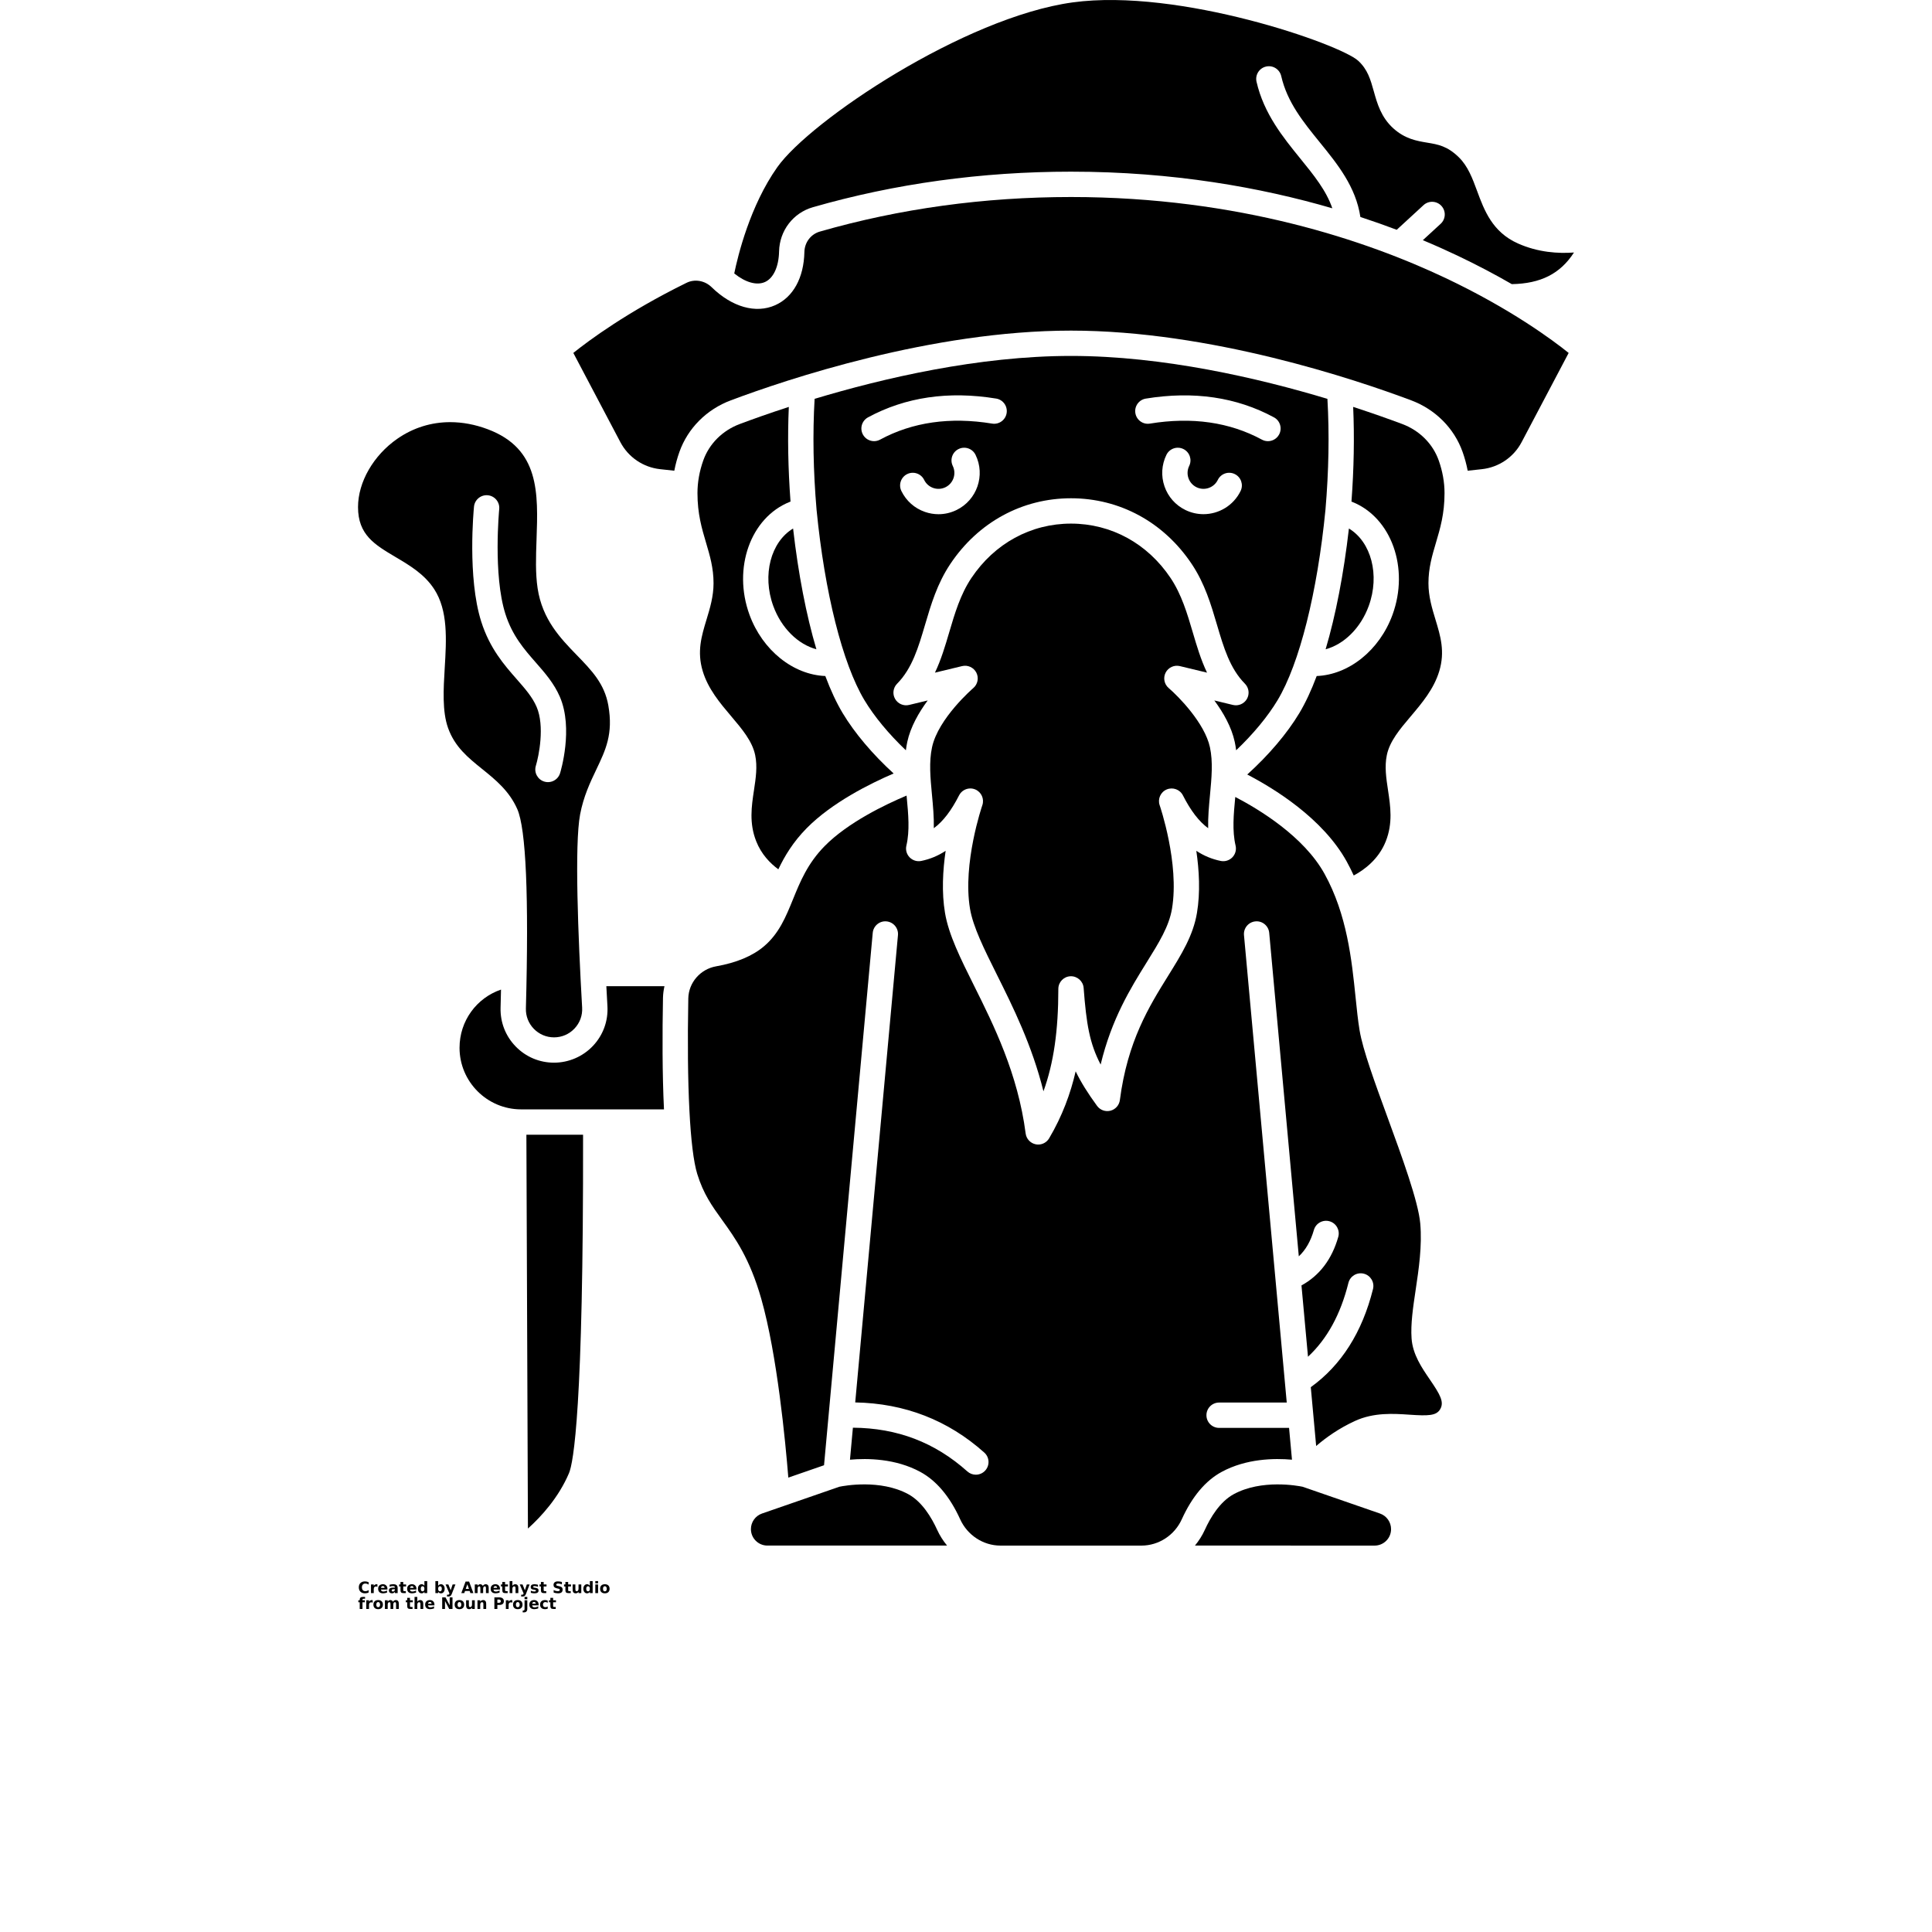
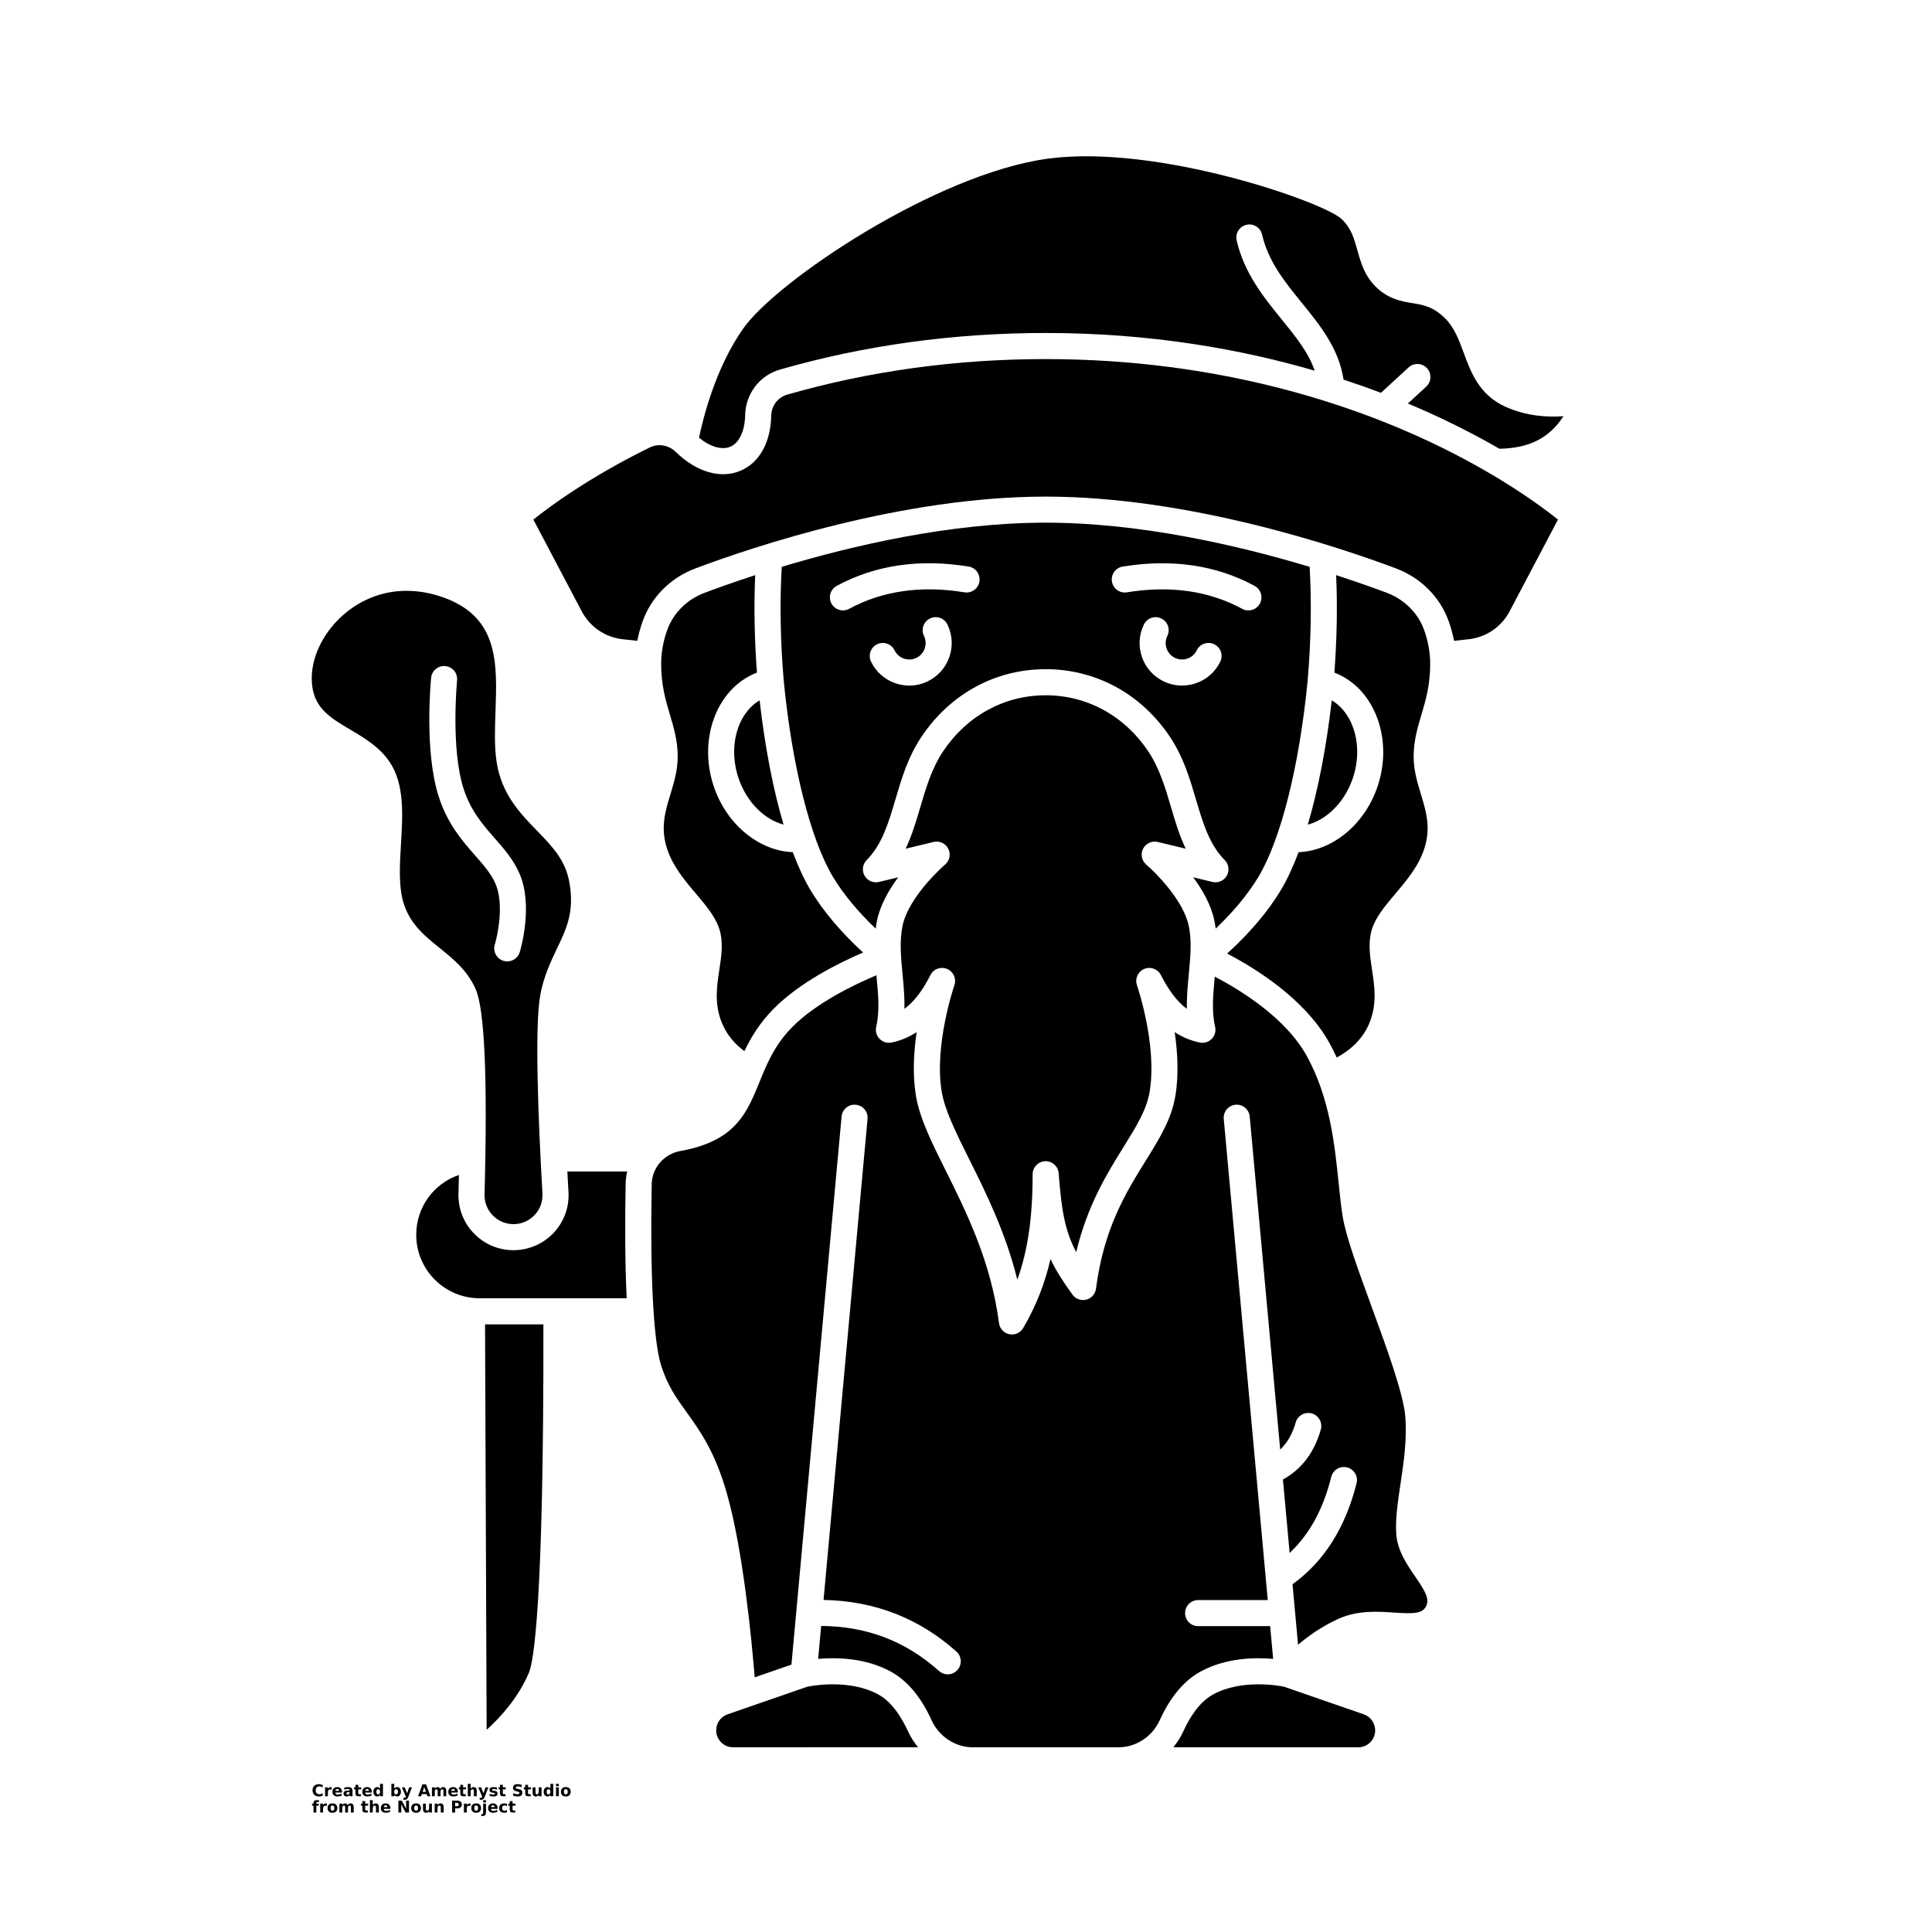
- <svg xmlns="http://www.w3.org/2000/svg" xmlns:xlink="http://www.w3.org/1999/xlink" width="700pt" height="700pt" version="1.1" viewBox="0 0 700 700">
+ <svg xmlns="http://www.w3.org/2000/svg" xmlns:xlink="http://www.w3.org/1999/xlink" width="700pt" height="700pt" version="1.1" viewBox="20 0 680 570" fill="currentColor">
  <defs>
    <symbol id="v" overflow="visible">
      <path d="m3.844-0.234c-0.199 0.105-0.406 0.184-0.625 0.234-0.211 0.051-0.434 0.078-0.672 0.078-0.699 0-1.25-0.191-1.656-0.578-0.406-0.395-0.609-0.926-0.609-1.594 0-0.664 0.203-1.191 0.609-1.578 0.406-0.383 0.957-0.578 1.656-0.578 0.238 0 0.461 0.027 0.672 0.078 0.219 0.055 0.426 0.133 0.625 0.234v0.859c-0.199-0.133-0.398-0.234-0.594-0.297-0.199-0.062-0.402-0.094-0.609-0.094-0.387 0-0.688 0.125-0.906 0.375-0.219 0.242-0.328 0.574-0.328 1 0 0.438 0.109 0.781 0.328 1.031 0.219 0.242 0.52 0.359 0.906 0.359 0.207 0 0.41-0.031 0.609-0.094 0.195-0.062 0.395-0.16 0.594-0.297z" />
    </symbol>
    <symbol id="d" overflow="visible">
      <path d="m2.812-2.281c-0.094-0.039-0.184-0.07-0.266-0.094-0.086-0.02-0.172-0.031-0.266-0.031-0.25 0-0.449 0.086-0.594 0.25-0.137 0.168-0.203 0.406-0.203 0.719v1.438h-1v-3.141h1v0.516c0.125-0.195 0.27-0.344 0.438-0.438 0.164-0.102 0.367-0.156 0.609-0.156 0.031 0 0.066 0.008 0.109 0.016 0.039 0 0.098 0.008 0.172 0.016z" />
    </symbol>
    <symbol id="b" overflow="visible">
      <path d="m3.609-1.578v0.281h-2.344c0.031 0.242 0.113 0.422 0.25 0.547 0.145 0.117 0.352 0.172 0.625 0.172 0.207 0 0.422-0.031 0.641-0.094s0.445-0.16 0.688-0.297v0.781c-0.242 0.086-0.48 0.148-0.719 0.188-0.242 0.051-0.477 0.078-0.703 0.078-0.574 0-1.016-0.141-1.328-0.422-0.312-0.289-0.469-0.695-0.469-1.219 0-0.508 0.148-0.91 0.453-1.203 0.312-0.301 0.738-0.453 1.281-0.453 0.488 0 0.879 0.152 1.172 0.453 0.301 0.293 0.453 0.688 0.453 1.188zm-1.031-0.328c0-0.188-0.059-0.336-0.172-0.453-0.105-0.125-0.246-0.188-0.422-0.188-0.199 0-0.359 0.059-0.484 0.172-0.117 0.105-0.188 0.262-0.219 0.469z" />
    </symbol>
    <symbol id="l" overflow="visible">
      <path d="m1.891-1.406c-0.211 0-0.371 0.039-0.484 0.109-0.105 0.062-0.156 0.168-0.156 0.312 0 0.125 0.039 0.227 0.125 0.297 0.094 0.074 0.211 0.109 0.359 0.109 0.188 0 0.344-0.066 0.469-0.203 0.133-0.133 0.203-0.305 0.203-0.516v-0.109zm1.531-0.391v1.797h-1.016v-0.469c-0.137 0.199-0.289 0.34-0.453 0.422-0.168 0.082-0.371 0.125-0.609 0.125-0.324 0-0.59-0.094-0.797-0.281-0.199-0.188-0.297-0.43-0.297-0.734 0-0.375 0.125-0.645 0.375-0.812 0.25-0.164 0.645-0.25 1.188-0.25h0.594v-0.094c0-0.156-0.062-0.27-0.188-0.344-0.125-0.07-0.32-0.109-0.578-0.109-0.219 0-0.422 0.023-0.609 0.062-0.18 0.043-0.352 0.109-0.516 0.203v-0.766c0.219-0.051 0.438-0.094 0.656-0.125s0.43-0.047 0.641-0.047c0.57 0 0.984 0.117 1.234 0.344 0.25 0.219 0.375 0.578 0.375 1.078z" />
    </symbol>
    <symbol id="a" overflow="visible">
      <path d="m1.578-4.031v0.891h1.031v0.719h-1.031v1.328c0 0.148 0.023 0.246 0.078 0.297 0.062 0.055 0.176 0.078 0.344 0.078h0.516v0.719h-0.859c-0.398 0-0.68-0.082-0.844-0.25-0.156-0.164-0.234-0.445-0.234-0.844v-1.328h-0.5v-0.719h0.5v-0.891z" />
    </symbol>
    <symbol id="f" overflow="visible">
      <path d="m2.609-2.672v-1.688h1.016v4.359h-1.016v-0.453c-0.137 0.188-0.289 0.324-0.453 0.406-0.168 0.082-0.359 0.125-0.578 0.125-0.387 0-0.703-0.148-0.953-0.453-0.25-0.312-0.375-0.707-0.375-1.188 0-0.488 0.125-0.883 0.375-1.188 0.25-0.312 0.566-0.469 0.953-0.469 0.219 0 0.41 0.047 0.578 0.141 0.164 0.086 0.316 0.219 0.453 0.406zm-0.656 2.031c0.219 0 0.379-0.078 0.484-0.234 0.113-0.164 0.172-0.395 0.172-0.688 0-0.301-0.059-0.531-0.172-0.688-0.105-0.156-0.266-0.234-0.484-0.234-0.211 0-0.371 0.078-0.484 0.234-0.117 0.156-0.172 0.387-0.172 0.688 0 0.293 0.055 0.523 0.172 0.688 0.113 0.156 0.273 0.234 0.484 0.234z" />
    </symbol>
    <symbol id="k" overflow="visible">
      <path d="m2.156-0.641c0.207 0 0.367-0.078 0.484-0.234 0.113-0.164 0.172-0.395 0.172-0.688 0-0.301-0.059-0.531-0.172-0.688-0.117-0.156-0.277-0.234-0.484-0.234-0.219 0-0.387 0.078-0.5 0.234-0.117 0.156-0.172 0.387-0.172 0.688 0 0.293 0.055 0.523 0.172 0.688 0.113 0.156 0.281 0.234 0.5 0.234zm-0.672-2.031c0.133-0.188 0.285-0.32 0.453-0.406 0.164-0.094 0.359-0.141 0.578-0.141 0.395 0 0.711 0.156 0.953 0.469 0.25 0.305 0.375 0.699 0.375 1.188 0 0.48-0.125 0.875-0.375 1.188-0.242 0.305-0.559 0.453-0.953 0.453-0.219 0-0.414-0.043-0.578-0.125-0.168-0.082-0.32-0.219-0.453-0.406v0.453h-1v-4.359h1z" />
    </symbol>
    <symbol id="e" overflow="visible">
      <path d="m0.062-3.141h1.016l0.844 2.125 0.703-2.125h1.016l-1.328 3.438c-0.137 0.352-0.293 0.598-0.469 0.734-0.168 0.133-0.398 0.203-0.688 0.203h-0.578v-0.656h0.312c0.164 0 0.285-0.027 0.359-0.078 0.082-0.055 0.145-0.152 0.188-0.297l0.031-0.078z" />
    </symbol>
    <symbol id="j" overflow="visible">
      <path d="m3.062-0.766h-1.688l-0.266 0.766h-1.078l1.547-4.188h1.281l1.547 4.188h-1.078zm-1.422-0.766h1.156l-0.578-1.672z" />
    </symbol>
    <symbol id="i" overflow="visible">
      <path d="m3.391-2.609c0.125-0.195 0.273-0.348 0.453-0.453 0.176-0.102 0.367-0.156 0.578-0.156 0.352 0 0.625 0.117 0.812 0.344 0.188 0.219 0.281 0.543 0.281 0.969v1.906h-1v-1.641-0.062-0.125c0-0.219-0.031-0.375-0.094-0.469-0.062-0.102-0.168-0.156-0.312-0.156-0.199 0-0.352 0.078-0.453 0.234-0.094 0.156-0.148 0.383-0.156 0.672v1.547h-1v-1.641c0-0.344-0.031-0.562-0.094-0.656-0.062-0.102-0.168-0.156-0.312-0.156-0.199 0-0.352 0.078-0.453 0.234-0.105 0.156-0.156 0.383-0.156 0.672v1.547h-1.016v-3.141h1.016v0.469c0.125-0.176 0.266-0.312 0.422-0.406s0.332-0.141 0.531-0.141c0.219 0 0.41 0.059 0.578 0.172 0.164 0.105 0.289 0.25 0.375 0.438z" />
    </symbol>
    <symbol id="h" overflow="visible">
      <path d="m3.641-1.906v1.906h-1.016v-1.453c0-0.281-0.008-0.469-0.016-0.562-0.012-0.102-0.031-0.18-0.062-0.234-0.043-0.062-0.102-0.109-0.172-0.141-0.062-0.039-0.137-0.062-0.219-0.062-0.211 0-0.375 0.086-0.5 0.25-0.117 0.156-0.172 0.375-0.172 0.656v1.547h-1v-4.359h1v1.688c0.145-0.188 0.301-0.32 0.469-0.406 0.176-0.094 0.367-0.141 0.578-0.141 0.363 0 0.641 0.117 0.828 0.344 0.188 0.219 0.281 0.543 0.281 0.969z" />
    </symbol>
    <symbol id="u" overflow="visible">
      <path d="m2.938-3.031v0.75c-0.219-0.082-0.43-0.145-0.625-0.188-0.199-0.051-0.387-0.078-0.562-0.078-0.199 0-0.344 0.027-0.438 0.078-0.086 0.043-0.125 0.117-0.125 0.219 0 0.074 0.031 0.137 0.094 0.188 0.07 0.043 0.195 0.074 0.375 0.094l0.188 0.016c0.508 0.074 0.852 0.184 1.031 0.328 0.176 0.148 0.266 0.383 0.266 0.703 0 0.336-0.125 0.586-0.375 0.75-0.242 0.168-0.605 0.25-1.094 0.25-0.211 0-0.43-0.016-0.656-0.047-0.219-0.031-0.445-0.078-0.672-0.141v-0.766c0.195 0.094 0.398 0.168 0.609 0.219 0.219 0.055 0.43 0.078 0.641 0.078 0.195 0 0.344-0.023 0.438-0.078 0.102-0.062 0.156-0.145 0.156-0.25 0-0.094-0.039-0.16-0.109-0.203-0.062-0.039-0.195-0.07-0.391-0.094l-0.188-0.031c-0.449-0.051-0.762-0.148-0.938-0.297-0.18-0.156-0.266-0.391-0.266-0.703 0-0.332 0.113-0.578 0.344-0.734 0.227-0.164 0.578-0.25 1.047-0.25 0.188 0 0.379 0.016 0.578 0.047 0.207 0.031 0.43 0.078 0.672 0.141z" />
    </symbol>
    <symbol id="t" overflow="visible">
      <path d="m3.438-4.047v0.891c-0.23-0.102-0.453-0.18-0.672-0.234-0.219-0.051-0.43-0.078-0.625-0.078-0.25 0-0.438 0.039-0.562 0.109-0.125 0.062-0.188 0.172-0.188 0.328 0 0.105 0.039 0.188 0.125 0.25 0.082 0.062 0.234 0.121 0.453 0.172l0.453 0.094c0.469 0.094 0.797 0.234 0.984 0.422 0.195 0.188 0.297 0.461 0.297 0.812 0 0.461-0.137 0.805-0.406 1.031-0.273 0.219-0.688 0.328-1.25 0.328-0.262 0-0.527-0.027-0.797-0.078-0.273-0.039-0.539-0.113-0.797-0.219v-0.906c0.258 0.137 0.516 0.242 0.766 0.312 0.25 0.074 0.488 0.109 0.719 0.109 0.238 0 0.422-0.035 0.547-0.109 0.125-0.082 0.188-0.195 0.188-0.344 0-0.125-0.043-0.223-0.125-0.297-0.086-0.07-0.258-0.133-0.516-0.188l-0.406-0.094c-0.43-0.094-0.742-0.238-0.938-0.438-0.188-0.195-0.281-0.457-0.281-0.781 0-0.414 0.133-0.734 0.406-0.953 0.27-0.227 0.656-0.344 1.156-0.344 0.227 0 0.461 0.016 0.703 0.047 0.25 0.031 0.504 0.086 0.766 0.156z" />
    </symbol>
    <symbol id="g" overflow="visible">
      <path d="m0.453-1.219v-1.922h1v0.312 0.656 0.5c0 0.25 0.004 0.434 0.016 0.547 0.008 0.117 0.031 0.199 0.062 0.25 0.039 0.062 0.094 0.117 0.156 0.156 0.07 0.031 0.148 0.047 0.234 0.047 0.207 0 0.367-0.078 0.484-0.234 0.125-0.164 0.188-0.395 0.188-0.688v-1.547h1v3.141h-1v-0.453c-0.148 0.188-0.309 0.324-0.484 0.406-0.168 0.082-0.352 0.125-0.547 0.125-0.367 0-0.641-0.109-0.828-0.328s-0.281-0.539-0.281-0.969z" />
    </symbol>
    <symbol id="s" overflow="visible">
      <path d="m0.484-3.141h1v3.141h-1zm0-1.219h1v0.812h-1z" />
    </symbol>
    <symbol id="c" overflow="visible">
      <path d="m1.969-2.5c-0.219 0-0.387 0.086-0.5 0.25-0.117 0.156-0.172 0.387-0.172 0.688 0 0.305 0.055 0.531 0.172 0.688 0.113 0.156 0.281 0.234 0.5 0.234s0.383-0.078 0.5-0.234c0.125-0.156 0.188-0.383 0.188-0.688 0-0.301-0.062-0.531-0.188-0.688-0.117-0.164-0.281-0.25-0.5-0.25zm0-0.719c0.539 0 0.961 0.148 1.266 0.438 0.301 0.293 0.453 0.699 0.453 1.219 0 0.512-0.152 0.914-0.453 1.203-0.305 0.293-0.727 0.438-1.266 0.438-0.543 0-0.965-0.145-1.266-0.438-0.305-0.289-0.453-0.691-0.453-1.203 0-0.52 0.148-0.926 0.453-1.219 0.301-0.289 0.723-0.438 1.266-0.438z" />
    </symbol>
    <symbol id="r" overflow="visible">
      <path d="m2.547-4.359v0.656h-0.562c-0.137 0-0.234 0.027-0.297 0.078-0.055 0.055-0.078 0.141-0.078 0.266v0.219h0.859v0.719h-0.859v2.422h-1v-2.422h-0.5v-0.719h0.5v-0.219c0-0.332 0.094-0.582 0.281-0.75 0.188-0.164 0.484-0.25 0.891-0.25z" />
    </symbol>
    <symbol id="q" overflow="visible">
      <path d="m0.531-4.188h1.203l1.516 2.875v-2.875h1.016v4.188h-1.203l-1.516-2.875v2.875h-1.016z" />
    </symbol>
    <symbol id="p" overflow="visible">
      <path d="m3.641-1.906v1.906h-1.016v-1.469c0-0.27-0.008-0.453-0.016-0.547-0.012-0.102-0.031-0.18-0.062-0.234-0.043-0.062-0.102-0.109-0.172-0.141-0.062-0.039-0.137-0.062-0.219-0.062-0.211 0-0.375 0.086-0.5 0.25-0.117 0.156-0.172 0.375-0.172 0.656v1.547h-1v-3.141h1v0.469c0.145-0.188 0.301-0.32 0.469-0.406 0.176-0.094 0.367-0.141 0.578-0.141 0.363 0 0.641 0.117 0.828 0.344 0.188 0.219 0.281 0.543 0.281 0.969z" />
    </symbol>
    <symbol id="o" overflow="visible">
      <path d="m0.531-4.188h1.781c0.531 0 0.938 0.121 1.219 0.359 0.289 0.242 0.438 0.578 0.438 1.016s-0.148 0.777-0.438 1.016c-0.281 0.23-0.688 0.344-1.219 0.344h-0.703v1.453h-1.078zm1.078 0.781v1.172h0.594c0.207 0 0.367-0.047 0.484-0.141 0.113-0.102 0.172-0.25 0.172-0.438s-0.059-0.332-0.172-0.438c-0.117-0.102-0.277-0.156-0.484-0.156z" />
    </symbol>
    <symbol id="n" overflow="visible">
      <path d="m0.484-3.141h1v3.078c0 0.426-0.105 0.75-0.312 0.969-0.199 0.219-0.484 0.328-0.859 0.328h-0.5v-0.656h0.172c0.188 0 0.316-0.043 0.391-0.125 0.07-0.086 0.109-0.258 0.109-0.516zm0-1.219h1v0.812h-1z" />
    </symbol>
    <symbol id="m" overflow="visible">
      <path d="m3.016-3.031v0.812c-0.137-0.094-0.273-0.16-0.406-0.203-0.137-0.051-0.281-0.078-0.438-0.078-0.273 0-0.484 0.086-0.641 0.25-0.156 0.168-0.234 0.398-0.234 0.688 0 0.293 0.078 0.523 0.234 0.688 0.156 0.156 0.367 0.234 0.641 0.234 0.156 0 0.305-0.02 0.453-0.062 0.145-0.051 0.273-0.117 0.391-0.203v0.812c-0.156 0.062-0.32 0.102-0.484 0.125-0.156 0.031-0.32 0.047-0.484 0.047-0.562 0-1.008-0.145-1.328-0.438-0.312-0.289-0.469-0.691-0.469-1.203 0-0.52 0.156-0.926 0.469-1.219 0.32-0.289 0.766-0.438 1.328-0.438 0.164 0 0.328 0.016 0.484 0.047 0.164 0.031 0.328 0.078 0.484 0.141z" />
    </symbol>
  </defs>
  <g>
    <path d="m329.07 541.36c-10.129-5.484-23.191-3.051-24.957-2.684l-28.023 9.703c-2.402 0.832-4.016 3.098-4.016 5.641 0 1.598 0.621 3.094 1.75 4.223 1.125 1.125 2.625 1.746 4.223 1.746h0.004c22.707-0.008 48.09-0.016 65.078-0.016-1.418-1.715-2.637-3.621-3.586-5.707-2-4.375-5.434-10.172-10.473-12.906z" />
    <path d="m499.99 548.38-28.027-9.703c-1.746-0.363-14.824-2.801-24.953 2.688-5.043 2.731-8.477 8.527-10.469 12.91-0.949 2.086-2.168 3.992-3.582 5.707 16.988-0.004 42.371 0.004 65.078 0.016h0.004c1.594 0 3.09-0.621 4.219-1.746 1.129-1.125 1.75-2.625 1.75-4.223-0.004-2.547-1.617-4.816-4.019-5.648z" />
    <path d="m511.44 484.94c-0.367-5.242 0.531-11.254 1.484-17.621 1.117-7.453 2.379-15.902 1.66-24.039-0.703-7.957-6.625-24.152-11.852-38.441-4.613-12.613-8.969-24.527-10.125-31.504-0.602-3.625-1.023-7.727-1.465-12.066-1.367-13.332-3.07-29.922-11.262-44.707-7.477-13.492-23.633-23.289-32.32-27.809-0.004 0.02-0.004 0.043-0.004 0.062-0.59 6.258-1.145 12.168 0.121 17.574 0.359 1.523-0.086 3.125-1.176 4.246-1.09 1.121-2.676 1.613-4.211 1.301-3.168-0.645-6.106-1.863-8.84-3.668 1.027 7.027 1.488 15.059 0.23 22.516-1.379 8.195-5.582 14.953-10.445 22.777-6.898 11.098-14.715 23.676-17.484 45.012-0.242 1.863-1.594 3.391-3.41 3.856-1.82 0.461-3.738-0.223-4.848-1.738-3.363-4.606-5.863-8.59-7.758-12.527-1.852 8.008-4.836 16.191-9.617 24.273-0.836 1.414-2.352 2.254-3.949 2.254-0.305 0-0.613-0.031-0.926-0.094-1.918-0.395-3.375-1.961-3.629-3.906-2.812-21.688-11.594-39.309-18.652-53.469-4.953-9.941-9.234-18.523-10.566-26.438-1.258-7.461-0.797-15.492 0.23-22.516-2.734 1.805-5.676 3.023-8.84 3.668-1.531 0.312-3.117-0.18-4.211-1.301-1.09-1.125-1.535-2.723-1.176-4.246 1.266-5.406 0.711-11.316 0.121-17.574-0.016-0.188-0.035-0.371-0.051-0.559-7.602 3.199-21.223 9.703-29.664 18.277-6.195 6.293-8.891 12.914-11.496 19.316-2.598 6.379-5.047 12.402-10.543 17.047-4.141 3.5-9.957 5.926-17.285 7.219-5.742 1.012-9.988 5.91-10.098 11.648-0.598 31.746 0.582 54.91 3.234 63.555 2.242 7.293 5.379 11.652 9.016 16.699 4.691 6.512 10.012 13.895 14.199 28.609 5.75 20.215 8.738 51.652 9.793 64.742l12.938-4.481 17.645-192.9c0.23-2.523 2.469-4.394 4.988-4.152 2.523 0.23 4.383 2.465 4.152 4.988l-15.488 169.3c17.902 0.324 33.629 6.422 46.77 18.176 1.891 1.691 2.051 4.594 0.359 6.481-0.906 1.012-2.164 1.531-3.422 1.531-1.09 0-2.184-0.387-3.059-1.168-11.777-10.535-25.387-15.742-41.488-15.863l-1.059 11.594c6.344-0.566 16.527-0.426 25.477 4.418 5.844 3.168 10.707 8.949 14.453 17.18 2.633 5.785 8.359 9.523 14.59 9.527h0.008 51.086 0.016c6.231-0.004 11.957-3.738 14.586-9.523 3.746-8.234 8.609-14.016 14.453-17.18 8.945-4.848 19.129-4.988 25.477-4.422l-1.055-11.523h-25.348c-2.535 0-4.59-2.055-4.59-4.59 0-2.535 2.055-4.59 4.59-4.59h24.508l-15.492-169.35c-0.23-2.523 1.629-4.758 4.152-4.988 2.523-0.242 4.758 1.629 4.988 4.152l10.723 117.21c2.512-2.356 4.316-5.516 5.465-9.547 0.695-2.441 3.231-3.852 5.672-3.156 2.438 0.695 3.852 3.234 3.156 5.672-2.305 8.098-6.785 13.996-13.328 17.574l2.363 25.836c6.973-6.516 11.797-15.328 14.645-26.754 0.613-2.461 3.098-3.961 5.566-3.344 2.461 0.613 3.957 3.106 3.344 5.566-3.902 15.648-11.48 27.594-22.543 35.559l1.949 21.309c3.508-3.016 8.223-6.394 14.082-9.078 6.832-3.133 13.98-2.652 19.723-2.262 6.816 0.461 9.734 0.41 11.137-2.004 1.5-2.574 0.012-5.242-3.738-10.711-2.914-4.262-6.231-9.094-6.637-14.926z" />
    <path d="m190.72 411.14 0.559 142.68c4.859-4.371 11.113-11.223 14.871-20.051 1.602-3.758 5.262-23.258 5.106-122.63z" />
    <path d="m240.75 357.32h-21.059c0.125 2.359 0.254 4.769 0.395 7.234 0.305 5.371-1.562 10.488-5.258 14.402-3.644 3.859-8.781 6.07-14.09 6.07-5.277 0-10.211-2.082-13.891-5.863-3.676-3.777-5.621-8.758-5.481-14.027 0.059-2.242 0.113-4.438 0.16-6.59-8.84 3.019-15.027 11.324-15.027 21.086 0 12.305 10.012 22.312 22.312 22.312h51.762c-0.629-12.863-0.602-27.656-0.363-40.367 0.031-1.453 0.223-2.875 0.539-4.258z" />
    <path d="m277.14 102.19c3.09-1.379 5.012-5.519 5.133-11.078 0.164-7.527 5.082-13.973 12.242-16.031 29.703-8.547 61.172-12.883 93.531-12.883 36.969 0 68.793 5.727 94.676 13.27-2.172-6.41-6.648-11.934-11.648-18.09-6.172-7.602-13.168-16.215-15.812-27.762-0.566-2.469 0.977-4.934 3.449-5.5 2.469-0.574 4.934 0.977 5.5 3.449 2.172 9.465 7.914 16.539 13.992 24.027 6.43 7.914 13.047 16.09 14.688 27.023 4.606 1.512 9 3.066 13.168 4.641l9.711-8.93c1.863-1.715 4.773-1.594 6.484 0.273 1.715 1.867 1.594 4.769-0.273 6.484l-6.461 5.941c4.5 1.879 8.688 3.758 12.539 5.59 7.387 3.512 13.949 7.012 19.695 10.332 10.422-0.188 17.531-3.719 22.527-11.457-5.59 0.418-12.969 0-20.324-3.289-9.277-4.148-12.195-12.031-14.766-18.988-1.711-4.629-3.324-9-6.648-12.246-4.164-4.07-7.519-4.629-11.406-5.273-3.777-0.629-8.062-1.34-12.328-5.207-4.434-4.023-5.828-9.012-7.059-13.41-1.188-4.242-2.211-7.906-5.644-11.059-6.555-6.023-64.898-26.426-103.44-21.152-39.258 5.375-95.109 42.855-107.04 59.719-9.879 13.965-14.27 32.043-15.594 38.488 4.004 3.242 8.129 4.438 11.105 3.117z" />
    <path d="m268.03 153.63c-6.25 2.344-11.066 7.144-13.211 13.168-1.402 3.941-2.113 7.934-2.113 11.863 0 7.508 1.574 12.812 3.098 17.941 1.402 4.723 2.727 9.184 2.727 14.723 0 4.781-1.301 9.062-2.555 13.195-1.801 5.934-3.504 11.539-1.367 18.633 1.949 6.477 6.246 11.551 10.402 16.461 3.891 4.598 7.566 8.945 8.605 13.988 0.855 4.152 0.227 8.312-0.438 12.715-0.887 5.867-1.797 11.93 0.828 18.531 1.836 4.613 4.93 7.867 8 10.121 2.312-4.848 5.363-9.914 10.262-14.891 9.188-9.328 23.078-16.211 31.512-19.832-7.566-6.898-14.105-14.609-18.457-21.859-2.238-3.731-4.348-8.258-6.301-13.453-11.582-0.449-22.742-9.258-27.473-22.211-6.152-16.852 0.375-35.184 14.551-40.863 0.105-0.043 0.215-0.078 0.32-0.121-0.887-11.938-1.094-23.426-0.617-34.312-7.258 2.363-13.32 4.535-17.773 6.203z" />
    <path d="m174.67 278.6c4.836 3.902 9.836 7.938 12.75 14.547 3.164 7.168 4.215 31.477 3.121 72.246-0.074 2.769 0.949 5.391 2.883 7.375 1.938 1.988 4.535 3.086 7.312 3.086 2.836 0 5.469-1.137 7.418-3.195 1.945-2.059 2.926-4.75 2.766-7.574-1.473-25.891-2.797-59.051-0.738-69.988 1.238-6.574 3.688-11.703 5.848-16.227 3.449-7.231 6.176-12.938 4.387-23.234-1.375-7.914-6.047-12.727-11.457-18.301-5.84-6.019-12.461-12.84-14.172-24.184-0.82-5.449-0.613-11.367-0.391-17.633 0.598-16.93 1.16-32.918-17.68-39.996-4.574-1.719-9.152-2.57-13.602-2.57-6.844 0-13.379 2.016-19.133 6.004-8.668 5.996-14.262 15.719-14.262 24.77 0 10.051 6.008 13.605 13.613 18.109 5.137 3.043 10.449 6.188 13.988 11.629 5.055 7.773 4.426 18.293 3.816 28.465-0.465 7.773-0.945 15.812 1.207 21.84 2.453 6.867 7.246 10.738 12.324 14.832zm-2.93-95.039c0.25-2.523 2.508-4.363 5.019-4.117 2.523 0.25 4.367 2.496 4.117 5.019-0.023 0.238-2.269 23.785 2.231 37.957 2.516 7.926 6.848 12.863 11.035 17.637 3.25 3.707 6.613 7.539 8.723 12.449 4.938 11.5 0.262 26.984 0.062 27.641-0.605 1.973-2.422 3.238-4.387 3.238-0.449 0-0.902-0.066-1.352-0.207-2.422-0.746-3.781-3.316-3.035-5.738 1.086-3.566 3.262-14.363 0.277-21.312-1.535-3.574-4.152-6.562-7.188-10.016-4.586-5.227-9.785-11.156-12.887-20.91-5.074-15.984-2.719-40.602-2.617-41.641z" />
    <path d="m495.91 219.58c4.117-11.27 0.875-23.246-7.172-28.09-1.895 16.523-4.793 31.445-8.441 43.75 6.602-1.762 12.68-7.629 15.613-15.66z" />
    <path d="m280.18 219.58c2.934 8.031 9 13.898 15.613 15.66-3.648-12.309-6.551-27.234-8.441-43.75-8.051 4.844-11.289 16.82-7.172 28.09z" />
    <path d="m388.04 128.96c-33.488 0-68.055 8.07-92.891 15.547-0.73 12.605-0.5 26.113 0.711 40.219 2.926 29.938 9.406 55.73 17.336 68.945 3.578 5.961 8.855 12.312 15.02 18.172 0.129-1.012 0.289-2.027 0.508-3.039 1.168-5.418 4.172-10.648 7.398-15.016l-6.75 1.629c-1.988 0.477-4.066-0.418-5.074-2.207-1.008-1.785-0.711-4.023 0.734-5.484 5.461-5.527 7.719-13.18 10.109-21.289 2.172-7.371 4.418-14.992 9.188-22.117 10.113-15.121 26.047-23.789 43.719-23.789s33.605 8.672 43.719 23.789c4.769 7.129 7.016 14.75 9.188 22.117 2.391 8.105 4.648 15.762 10.109 21.289 1.441 1.457 1.742 3.699 0.734 5.484-1.008 1.785-3.082 2.684-5.074 2.207l-6.75-1.629c3.227 4.367 6.231 9.602 7.398 15.016 0.219 1.012 0.375 2.027 0.508 3.039 6.164-5.859 11.441-12.211 15.02-18.172 7.926-13.215 14.41-39.008 17.34-68.996 1.203-14.055 1.438-27.555 0.707-40.164-24.852-7.477-59.422-15.551-92.906-15.551zm-41.465 55.828c-2.074 1.012-4.297 1.52-6.535 1.52-1.641 0-3.289-0.273-4.887-0.824-3.777-1.301-6.816-3.996-8.566-7.586-1.109-2.277-0.164-5.027 2.117-6.137 2.277-1.113 5.027-0.164 6.137 2.117 0.676 1.387 1.848 2.422 3.305 2.926 1.457 0.5 3.023 0.406 4.406-0.266 2.859-1.395 4.051-4.852 2.656-7.715-1.109-2.277-0.164-5.027 2.117-6.137 2.277-1.113 5.027-0.164 6.137 2.117 3.613 7.406 0.523 16.371-6.887 19.984zm18.145-35.102c-0.406 2.5-2.766 4.203-5.269 3.789-15.215-2.488-28.871-0.531-40.582 5.812-0.695 0.375-1.445 0.555-2.18 0.555-1.629 0-3.211-0.871-4.039-2.406-1.207-2.231-0.379-5.016 1.852-6.223 13.543-7.336 29.16-9.625 46.438-6.801 2.492 0.41 4.188 2.773 3.781 5.273zm84.77 28.211c-2.586 5.305-7.922 8.398-13.461 8.398-2.195 0-4.422-0.484-6.523-1.508-3.59-1.75-6.285-4.793-7.586-8.566-1.301-3.773-1.055-7.832 0.695-11.422 1.113-2.277 3.856-3.227 6.137-2.113 2.277 1.109 3.227 3.859 2.113 6.137-0.676 1.387-0.77 2.949-0.27 4.406 0.504 1.457 1.543 2.629 2.926 3.305 2.859 1.395 6.32 0.199 7.715-2.66 1.109-2.277 3.856-3.227 6.137-2.113 2.281 1.109 3.231 3.856 2.117 6.137zm13.945-20.457c-0.832 1.535-2.41 2.406-4.039 2.406-0.738 0-1.488-0.18-2.18-0.555-11.711-6.344-25.367-8.301-40.582-5.812-2.508 0.418-4.859-1.289-5.269-3.789-0.41-2.504 1.289-4.863 3.789-5.269 17.27-2.824 32.895-0.535 46.438 6.801 2.223 1.203 3.051 3.988 1.844 6.219z" />
    <path d="m422.71 286.04c2.227-0.941 4.797-0.004 5.887 2.144 2.809 5.535 5.797 9.441 9.141 11.891-0.086-4.078 0.297-8.141 0.672-12.121 0.574-6.113 1.121-11.887-0.027-17.211-1.891-8.758-11.43-18.449-14.945-21.445-1.617-1.379-2.078-3.684-1.113-5.578 0.965-1.891 3.106-2.875 5.168-2.379l9.836 2.371c-2.254-4.723-3.734-9.742-5.188-14.676-1.977-6.707-4.023-13.648-8.012-19.609-8.383-12.527-21.535-19.715-36.09-19.715-14.551 0-27.707 7.188-36.09 19.715-3.988 5.961-6.035 12.898-8.012 19.609-1.453 4.93-2.934 9.953-5.188 14.676l9.836-2.371c2.066-0.496 4.203 0.488 5.168 2.379 0.965 1.895 0.504 4.199-1.113 5.578-0.121 0.105-12.684 10.941-14.945 21.445-1.148 5.324-0.605 11.098-0.027 17.211 0.375 3.981 0.758 8.043 0.672 12.121 3.348-2.453 6.336-6.359 9.145-11.891 0.805-1.586 2.414-2.512 4.094-2.512 0.602 0 1.211 0.121 1.793 0.367 2.223 0.945 3.332 3.453 2.539 5.731-0.074 0.207-7.215 21.098-4.457 37.488 1.105 6.562 5.102 14.582 9.73 23.867 5.805 11.648 12.73 25.543 16.879 42.277 3.731-10.301 5.391-22.074 5.391-37.102 0-2.469 1.949-4.492 4.418-4.586 2.422-0.086 4.566 1.777 4.75 4.238 0.984 12.98 2.137 20.07 6.164 27.758 3.969-16.582 10.891-27.719 16.656-36.996 4.531-7.289 8.109-13.047 9.191-19.453 2.762-16.391-4.383-37.281-4.457-37.488-0.797-2.281 0.312-4.789 2.535-5.734z" />
    <path d="m388.04 71.383c-31.5 0-62.113 4.215-90.992 12.523-3.273 0.941-5.527 3.922-5.602 7.41-0.203 9.34-4.059 16.359-10.574 19.262-7.031 3.133-15.641 0.691-23.039-6.527-2.461-2.406-6.117-3.043-9.09-1.582-21.527 10.574-35.473 20.953-41.016 25.406l17.047 32.328c2.879 5.457 8.258 9.113 14.387 9.785l5.152 0.562c0.438-2.285 1.051-4.562 1.855-6.82 3.051-8.582 9.844-15.395 18.637-18.688 20.246-7.594 72.777-25.254 123.24-25.254 50.457 0 102.99 17.66 123.24 25.254 8.789 3.293 15.582 10.109 18.637 18.688 0.801 2.258 1.414 4.539 1.852 6.82l5.148-0.562c6.133-0.672 11.512-4.328 14.387-9.785l17.047-32.328c-5.84-4.691-21.027-15.973-44.602-27.137-28.281-13.395-74.781-29.355-135.71-29.355z" />
    <path d="m523.38 178.66c0-3.926-0.711-7.918-2.113-11.863-2.144-6.023-6.957-10.824-13.211-13.168-4.453-1.668-10.516-3.84-17.777-6.199 0.477 10.898 0.27 22.395-0.617 34.312 0.105 0.043 0.215 0.078 0.324 0.121 14.176 5.68 20.703 24.016 14.551 40.863-4.731 12.953-15.895 21.758-27.473 22.211-1.953 5.199-4.062 9.723-6.301 13.453-4.43 7.383-11.125 15.246-18.863 22.234 9.652 5.012 27.352 15.84 36.016 31.48 0.934 1.688 1.777 3.394 2.566 5.102 3.621-1.926 8.965-5.738 11.598-12.355 2.625-6.602 1.711-12.664 0.828-18.531-0.664-4.402-1.289-8.562-0.438-12.715 1.039-5.043 4.715-9.391 8.605-13.988 4.152-4.906 8.449-9.984 10.402-16.465 2.137-7.098 0.438-12.699-1.367-18.633-1.258-4.137-2.555-8.414-2.555-13.195 0-5.539 1.324-10 2.727-14.723 1.523-5.129 3.098-10.43 3.098-17.941z" />
    <use x="129.723" y="577.215" xlink:href="#v" />
    <use x="133.934" y="577.215" xlink:href="#d" />
    <use x="136.762" y="577.215" xlink:href="#b" />
    <use x="140.656" y="577.215" xlink:href="#l" />
    <use x="144.527" y="577.215" xlink:href="#a" />
    <use x="147.27" y="577.215" xlink:href="#b" />
    <use x="151.16" y="577.215" xlink:href="#f" />
    <use x="157.266" y="577.215" xlink:href="#k" />
    <use x="161.371" y="577.215" xlink:href="#e" />
    <use x="167.109" y="577.215" xlink:href="#j" />
    <use x="171.551" y="577.215" xlink:href="#i" />
    <use x="177.531" y="577.215" xlink:href="#b" />
    <use x="181.422" y="577.215" xlink:href="#a" />
    <use x="184.164" y="577.215" xlink:href="#h" />
    <use x="188.25" y="577.215" xlink:href="#e" />
    <use x="191.988" y="577.215" xlink:href="#u" />
    <use x="195.406" y="577.215" xlink:href="#a" />
    <use x="200.145" y="577.215" xlink:href="#t" />
    <use x="204.277" y="577.215" xlink:href="#a" />
    <use x="207.02" y="577.215" xlink:href="#g" />
    <use x="211.105" y="577.215" xlink:href="#f" />
    <use x="215.211" y="577.215" xlink:href="#s" />
    <use x="217.18" y="577.215" xlink:href="#c" />
    <use x="129.723" y="582.953" xlink:href="#r" />
    <use x="132.219" y="582.953" xlink:href="#d" />
    <use x="135.047" y="582.953" xlink:href="#c" />
    <use x="138.988" y="582.953" xlink:href="#i" />
    <use x="146.965" y="582.953" xlink:href="#a" />
    <use x="149.711" y="582.953" xlink:href="#h" />
    <use x="153.793" y="582.953" xlink:href="#b" />
    <use x="159.684" y="582.953" xlink:href="#q" />
    <use x="164.484" y="582.953" xlink:href="#c" />
    <use x="168.426" y="582.953" xlink:href="#g" />
    <use x="172.512" y="582.953" xlink:href="#p" />
    <use x="178.594" y="582.953" xlink:href="#o" />
    <use x="182.801" y="582.953" xlink:href="#d" />
    <use x="185.629" y="582.953" xlink:href="#c" />
    <use x="189.57" y="582.953" xlink:href="#n" />
    <use x="191.539" y="582.953" xlink:href="#b" />
    <use x="195.43" y="582.953" xlink:href="#m" />
    <use x="198.832" y="582.953" xlink:href="#a" />
  </g>
</svg>
